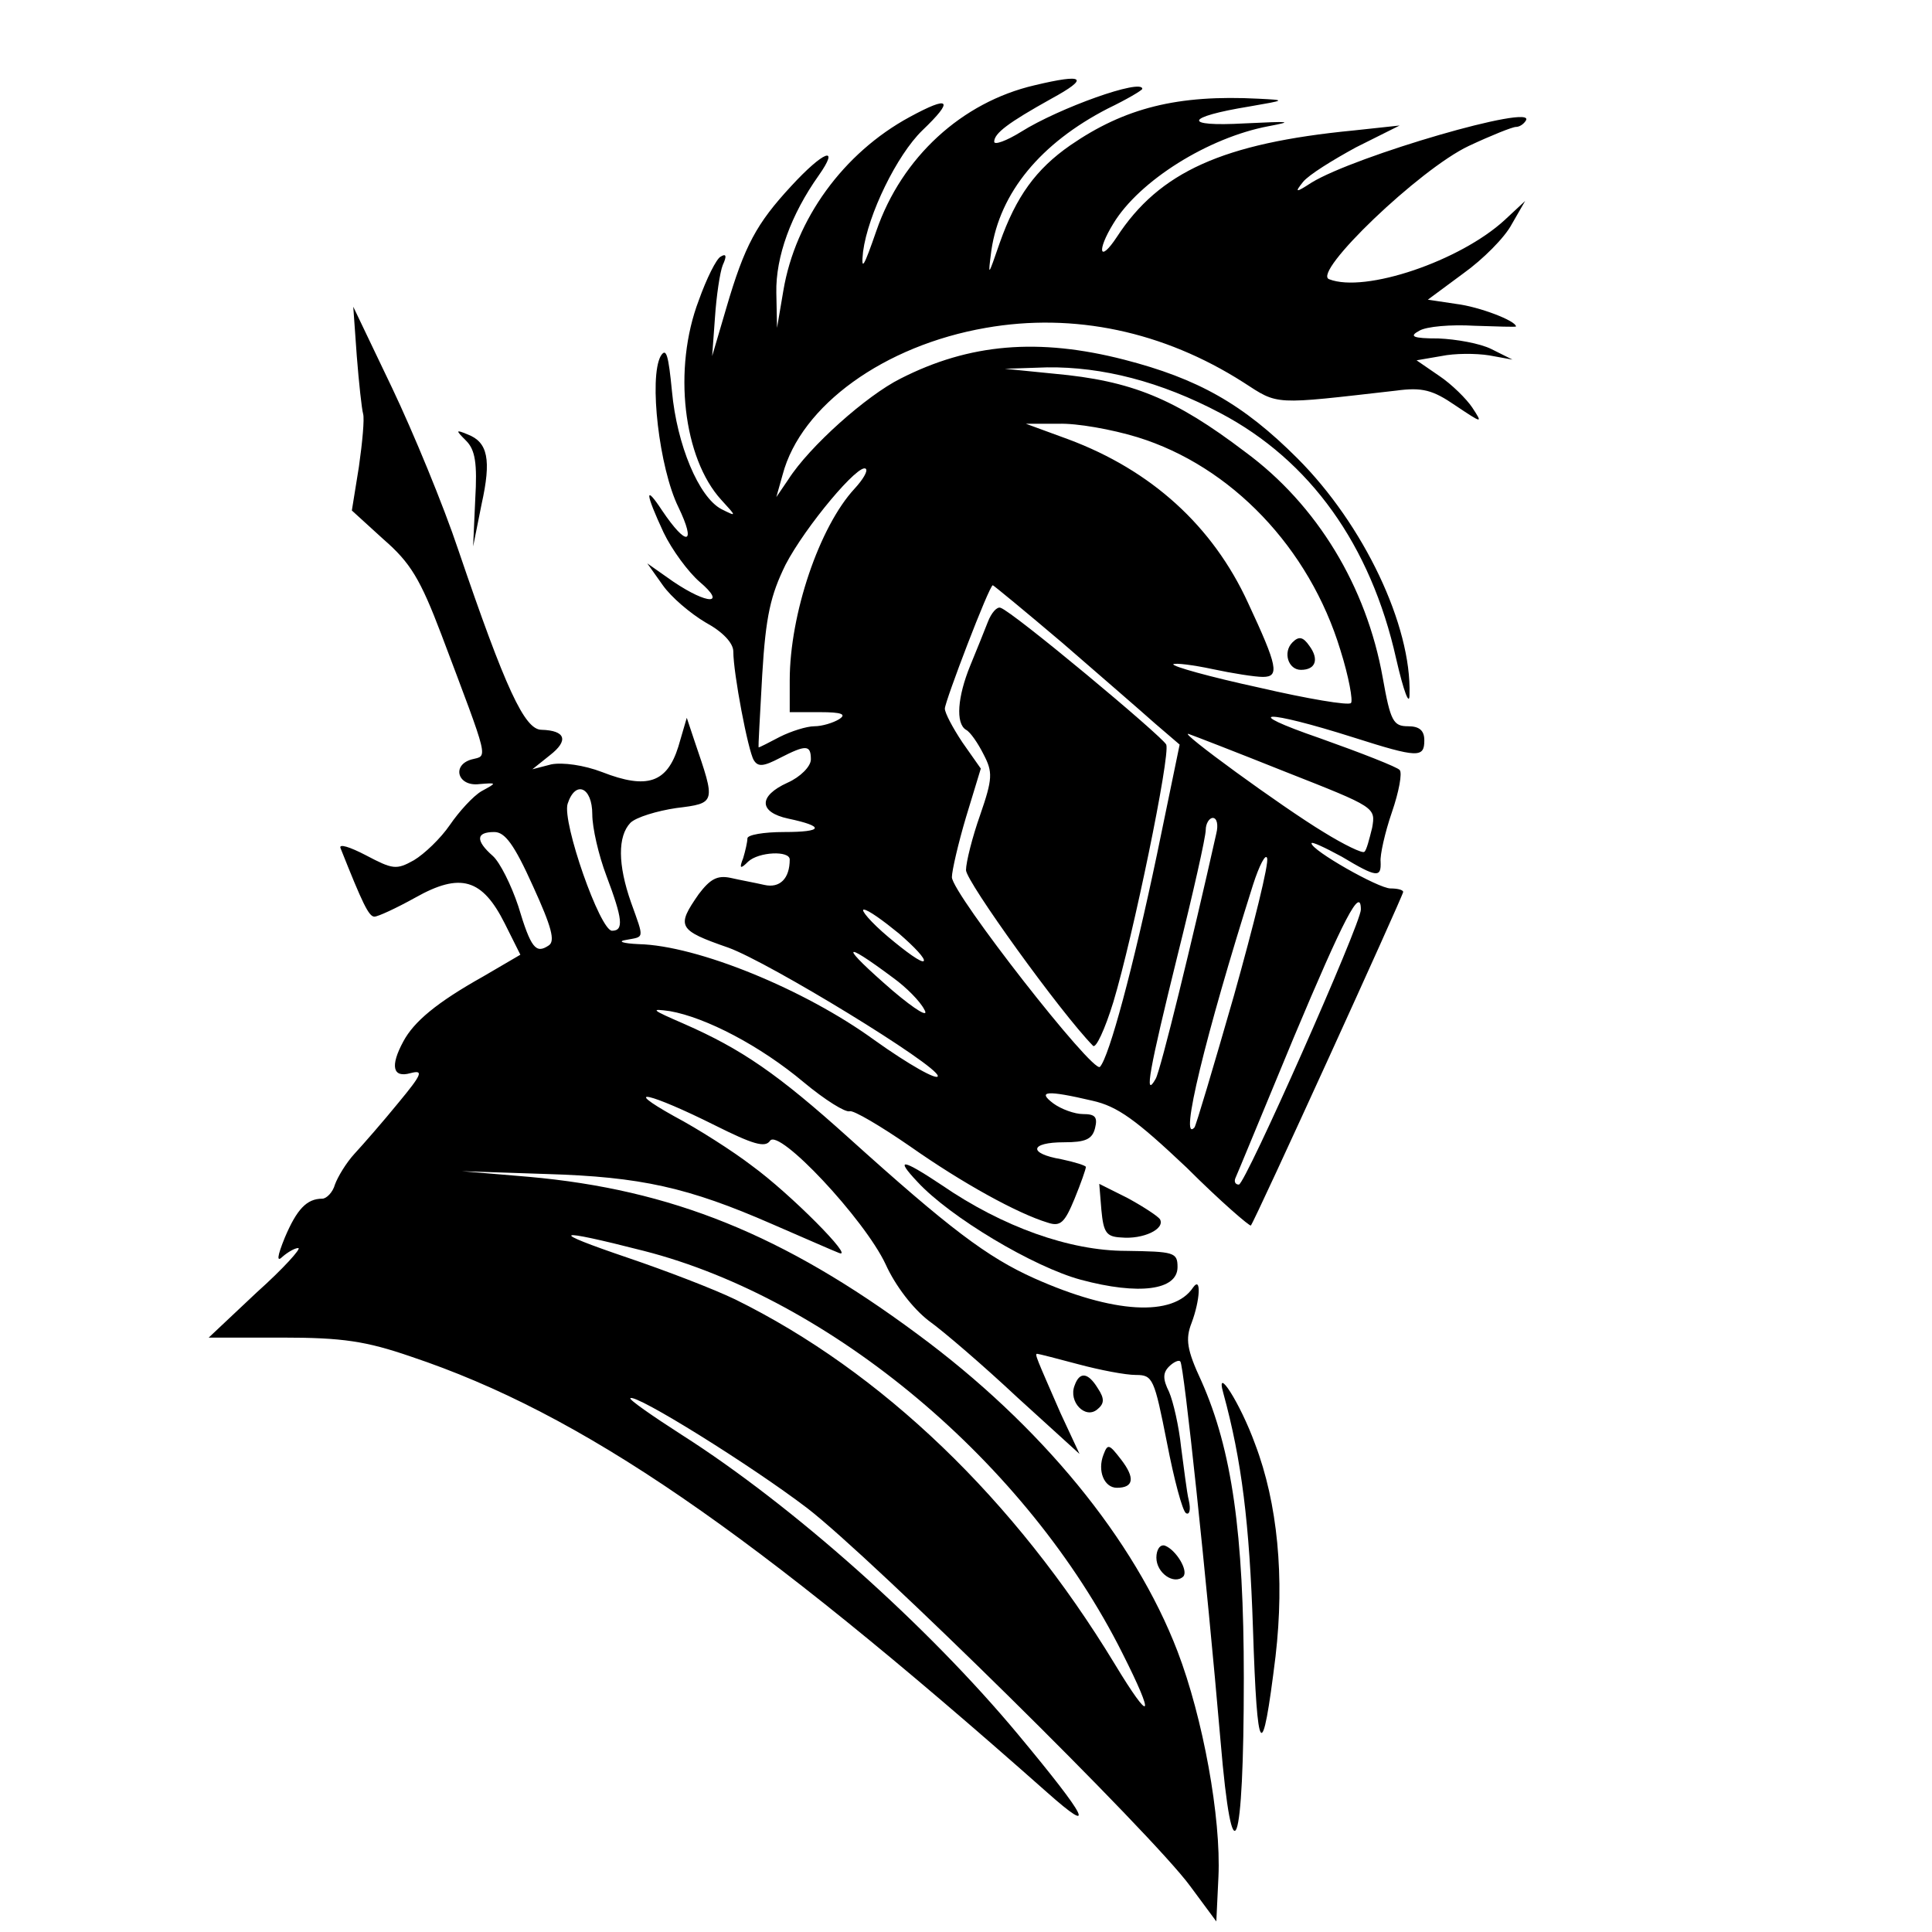
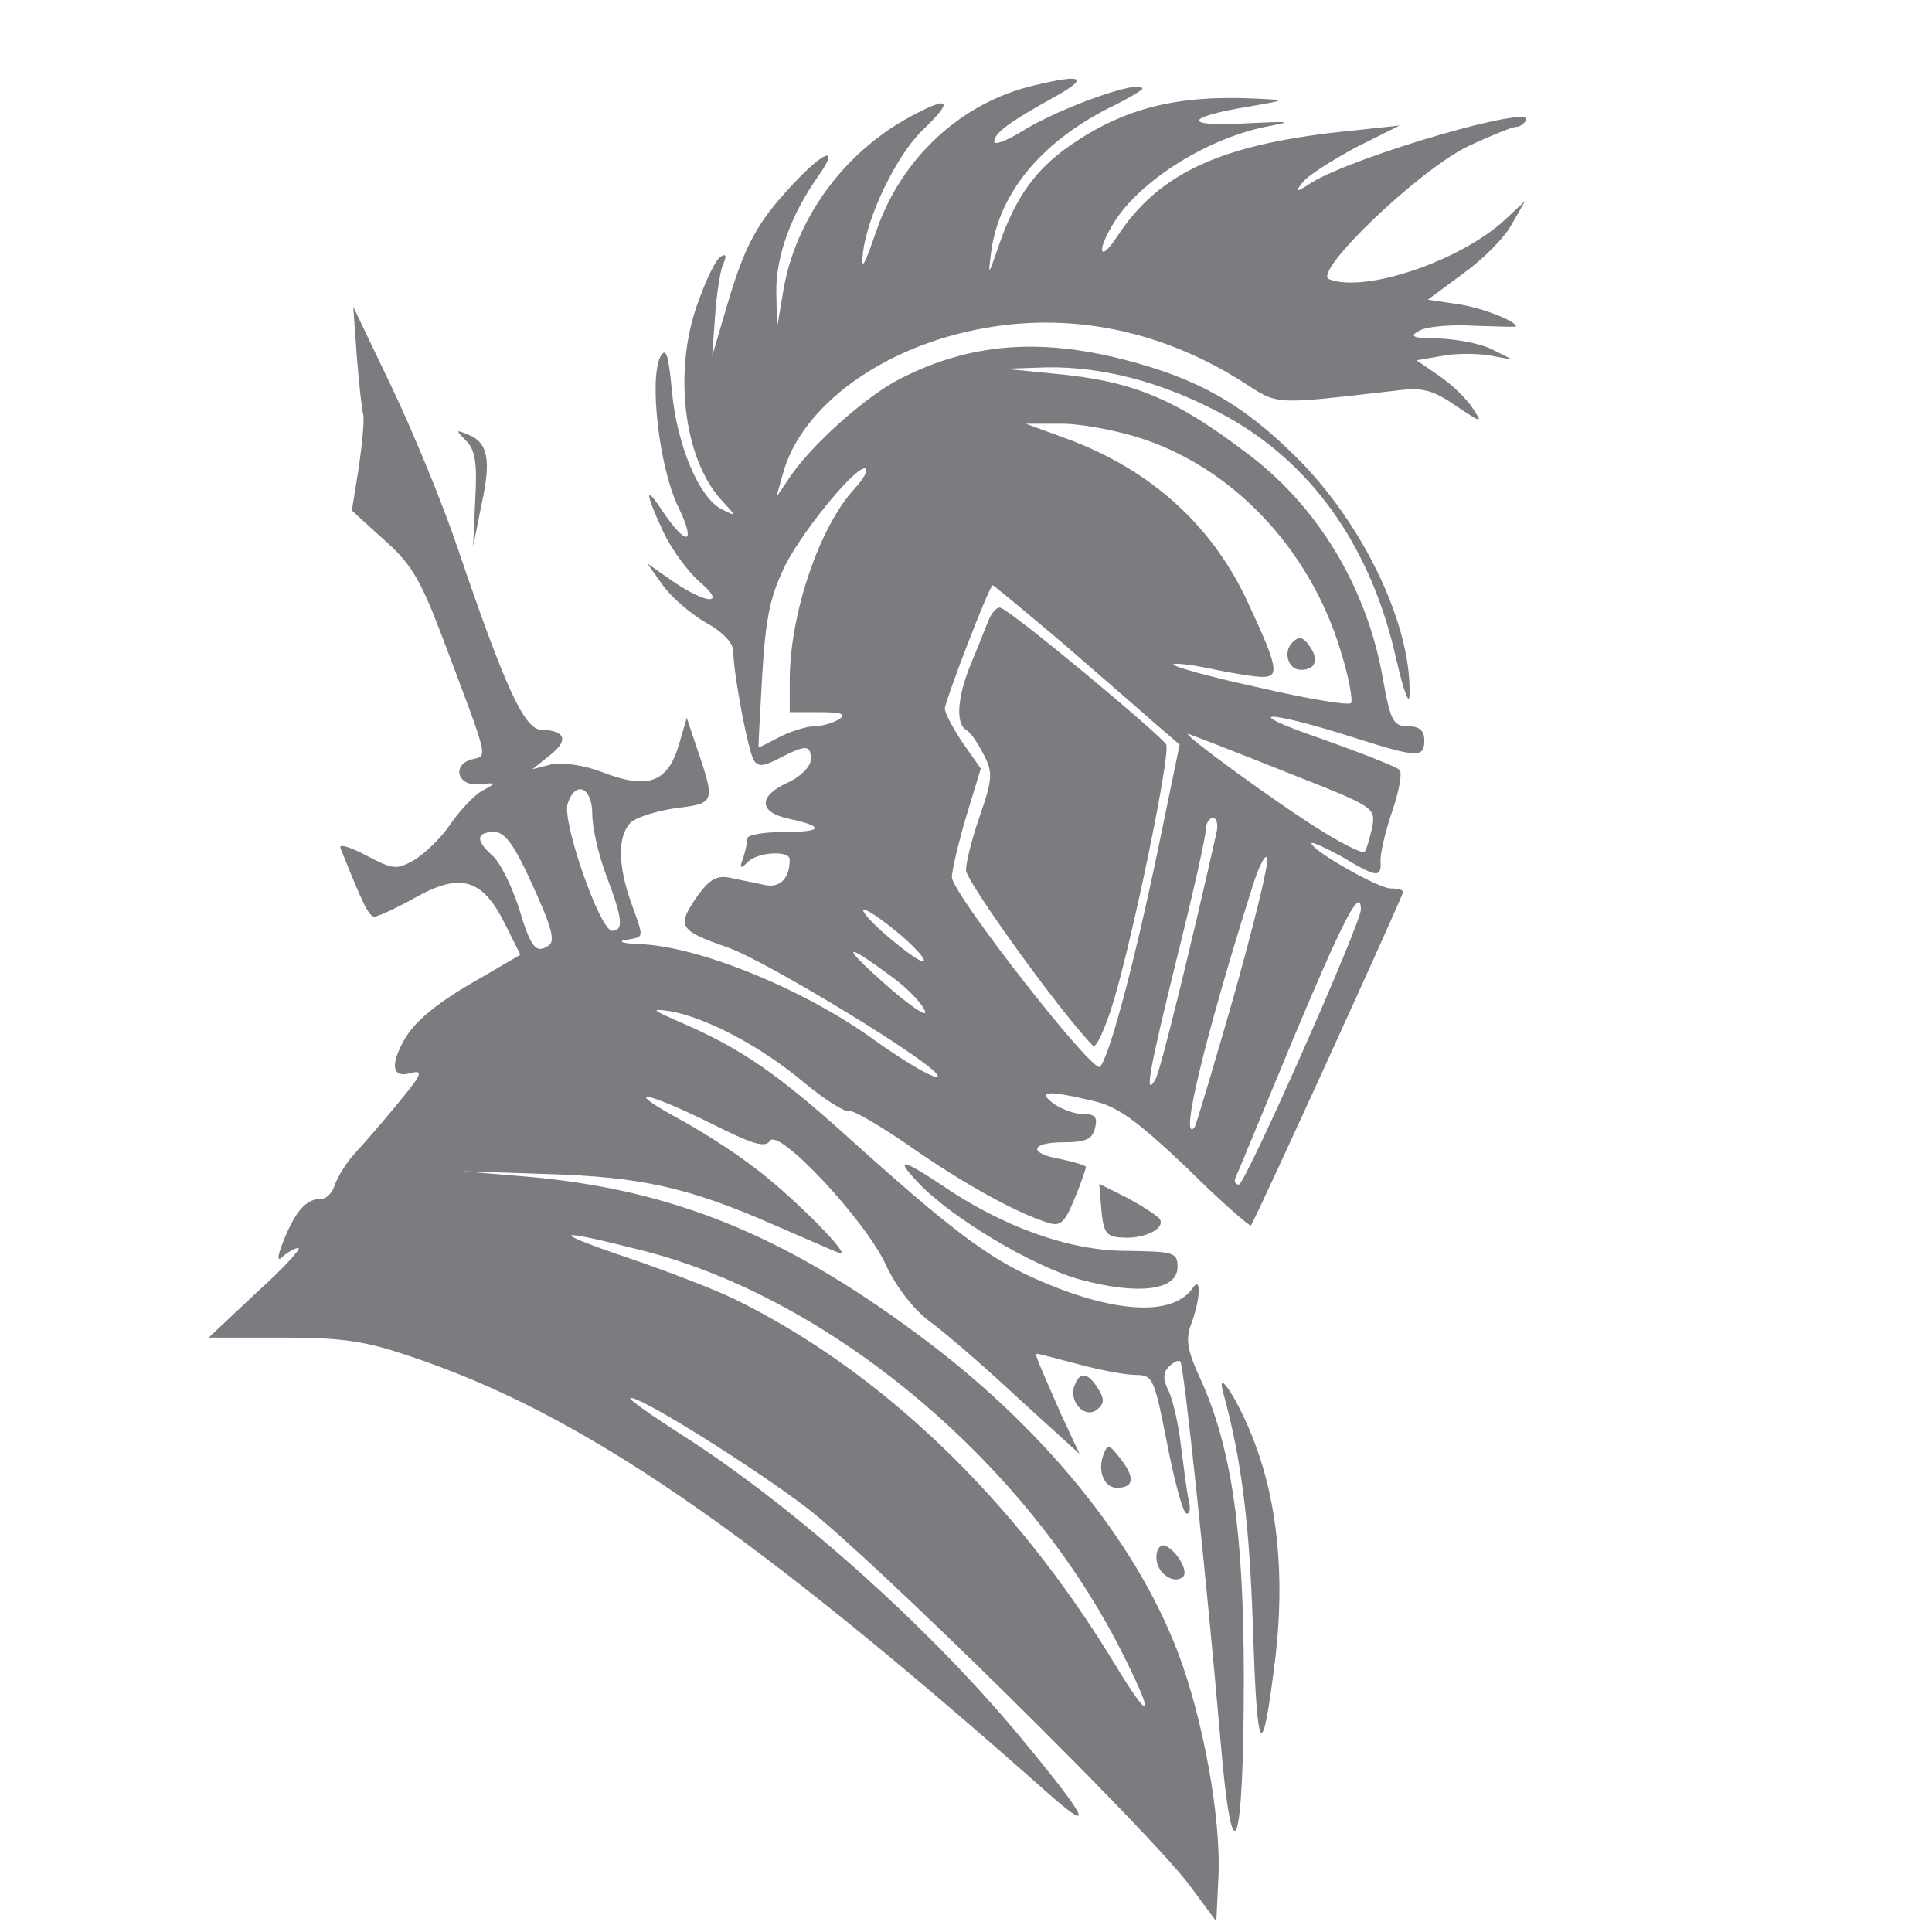
<svg xmlns="http://www.w3.org/2000/svg" version="1.0" width="274pt" height="274pt" viewBox="0 0 274 274" preserveAspectRatio="xMidYMid meet">
-   <g transform="translate(0,274) scale(0.1,-0.1)" fill="#000000" stroke="none">
+   <g transform="translate(0,274) scale(0.1,-0.1)" fill="#7a7c80" stroke="none">
    <path d="M1467 2619 c-103 -24 -188 -102 -224 -206 -18 -52 -22 -59 -19 -30 7 53 48 137 84 172 46 44 39 50 -18 19 -94 -51 -162 -145 -179 -246 l-9 -53 -1 50 c-1 51 21 111 60 166 31 44 7 35 -39 -15 -49 -53 -66 -84 -92 -173 l-20 -68 4 55 c2 30 7 64 11 74 6 13 5 17 -3 12 -6 -3 -20 -31 -31 -62 -37 -97 -22 -224 32 -283 22 -24 22 -24 0 -13 -32 17 -63 91 -70 167 -5 51 -8 63 -16 50 -17 -31 -2 -159 25 -214 26 -54 12 -57 -23 -5 -25 38 -24 25 2 -31 12 -25 35 -56 51 -70 39 -33 12 -33 -37 0 l-37 26 22 -31 c12 -17 39 -40 61 -53 24 -13 39 -29 39 -41 0 -31 21 -141 29 -154 6 -10 14 -9 37 3 37 19 44 19 44 -2 0 -10 -15 -25 -33 -33 -42 -19 -41 -42 1 -51 52 -11 50 -19 -6 -19 -29 0 -52 -4 -52 -9 0 -5 -3 -18 -6 -28 -6 -15 -4 -16 7 -5 15 14 59 16 59 3 0 -27 -14 -41 -36 -36 -13 3 -35 7 -48 10 -19 4 -29 -2 -45 -23 -32 -46 -30 -51 42 -76 58 -21 297 -167 297 -182 0 -7 -41 16 -90 51 -99 72 -251 134 -334 136 -23 1 -31 4 -18 6 26 5 26 0 7 53 -19 54 -19 94 -1 113 8 8 38 17 65 21 57 7 56 7 26 95 l-11 33 -12 -41 c-16 -51 -44 -61 -108 -36 -26 10 -56 14 -72 11 l-27 -7 25 20 c27 21 22 35 -12 36 -24 0 -51 58 -118 255 -21 63 -64 167 -94 230 l-55 115 5 -70 c3 -38 7 -75 9 -82 2 -7 -1 -40 -6 -75 l-10 -62 45 -41 c38 -33 52 -56 82 -135 69 -183 66 -171 43 -177 -29 -8 -20 -39 11 -35 25 2 25 2 3 -10 -12 -7 -32 -29 -45 -48 -13 -19 -36 -41 -51 -50 -25 -14 -30 -13 -68 7 -23 12 -39 17 -36 10 31 -78 40 -97 48 -97 5 0 31 12 58 27 64 36 95 27 127 -37 l22 -44 -53 -31 c-66 -37 -98 -64 -113 -92 -19 -35 -15 -52 10 -45 19 5 17 -1 -17 -42 -22 -27 -50 -59 -62 -72 -12 -13 -24 -33 -28 -44 -3 -11 -12 -20 -18 -20 -22 0 -36 -15 -53 -55 -11 -27 -12 -36 -3 -27 7 6 17 12 22 12 5 0 -21 -29 -59 -63 l-68 -64 104 0 c86 0 119 -5 183 -27 242 -81 482 -246 902 -618 71 -63 58 -37 -41 82 -129 155 -320 325 -477 425 -42 27 -75 50 -73 52 7 7 171 -95 251 -156 92 -71 489 -462 543 -536 l37 -50 3 63 c4 84 -22 226 -58 320 -61 159 -194 321 -369 450 -190 141 -349 205 -551 223 l-95 8 120 -4 c134 -4 201 -19 320 -71 44 -19 87 -38 95 -41 23 -9 -69 84 -124 124 -26 20 -76 52 -110 70 -77 43 -34 33 58 -13 54 -27 71 -32 78 -22 12 19 134 -111 164 -175 14 -31 39 -63 61 -80 21 -15 78 -64 126 -109 l88 -80 -27 58 c-34 78 -37 84 -33 84 2 0 29 -7 59 -15 30 -8 66 -15 81 -15 24 0 26 -5 44 -96 10 -52 22 -97 27 -100 5 -3 7 5 4 18 -3 12 -7 47 -11 76 -3 29 -11 64 -17 78 -9 18 -9 27 0 36 6 6 14 10 16 7 5 -5 37 -306 57 -538 17 -202 33 -158 33 89 0 206 -17 324 -60 421 -21 45 -23 60 -14 83 12 32 14 67 2 50 -28 -42 -113 -37 -225 13 -67 30 -121 71 -263 199 -101 91 -152 126 -234 162 -46 20 -49 22 -20 18 51 -9 128 -49 190 -101 30 -25 59 -43 65 -41 5 2 44 -21 86 -50 74 -52 152 -95 195 -108 18 -6 24 0 38 34 9 22 16 42 16 45 0 2 -16 7 -35 11 -47 8 -45 24 4 24 30 0 40 4 44 20 4 16 0 20 -17 20 -12 0 -31 7 -42 15 -24 18 -9 19 55 4 36 -8 62 -27 134 -95 48 -48 90 -84 91 -82 6 7 216 468 216 473 0 3 -8 5 -18 5 -17 0 -112 54 -112 64 0 3 19 -6 43 -19 50 -30 56 -30 55 -7 -1 9 6 41 16 70 10 29 15 56 11 60 -3 4 -54 24 -113 45 -116 40 -78 41 48 1 91 -29 100 -29 100 -4 0 14 -7 20 -23 20 -21 0 -25 7 -36 69 -23 129 -93 245 -195 320 -100 76 -161 101 -271 111 l-70 7 60 2 c78 1 161 -20 246 -65 127 -67 213 -187 249 -348 11 -48 19 -68 19 -51 3 98 -65 241 -159 335 -77 77 -141 113 -246 140 -121 31 -219 23 -317 -27 -48 -24 -129 -96 -159 -143 l-17 -25 9 32 c26 98 144 183 288 208 125 22 252 -5 365 -77 51 -33 41 -32 217 -12 37 5 52 1 84 -21 39 -26 39 -26 24 -3 -8 12 -29 33 -47 45 l-32 22 35 6 c19 4 49 4 68 1 l33 -6 -30 15 c-16 8 -50 14 -75 15 -37 0 -42 3 -27 11 10 6 45 9 78 7 32 -1 59 -2 59 -1 0 8 -52 28 -85 32 l-40 6 50 37 c28 20 59 51 69 70 l19 33 -29 -27 c-63 -58 -198 -104 -249 -84 -25 9 128 156 198 189 32 15 62 27 67 27 5 0 11 4 14 9 16 25 -242 -50 -304 -88 -23 -15 -24 -14 -12 1 8 10 42 31 75 49 l62 31 -65 -7 c-186 -18 -276 -59 -336 -151 -25 -38 -29 -20 -5 19 37 61 135 122 220 138 37 7 30 7 -34 4 -89 -5 -85 9 7 24 52 9 52 9 13 11 -115 6 -190 -13 -267 -66 -49 -34 -77 -73 -100 -138 -17 -49 -17 -50 -12 -11 12 82 70 152 165 201 27 13 49 26 49 28 0 15 -118 -27 -172 -61 -21 -13 -38 -19 -38 -14 0 12 20 27 81 61 55 30 47 36 -24 19z m146 -499 c133 -41 244 -157 288 -302 12 -38 18 -72 15 -75 -3 -4 -62 6 -131 22 -69 15 -123 30 -121 33 3 2 28 -1 56 -7 28 -6 60 -11 71 -11 24 0 21 15 -21 105 -50 109 -137 188 -255 232 l-60 22 46 0 c26 1 76 -8 112 -19z m-401 -73 c-50 -54 -92 -178 -92 -272 l0 -45 43 0 c31 0 38 -3 27 -10 -8 -5 -24 -10 -35 -10 -11 0 -33 -7 -49 -15 -15 -8 -29 -15 -30 -15 -1 0 2 46 5 103 5 84 12 113 33 156 28 54 105 146 114 136 3 -3 -4 -15 -16 -28z m295 -219 c53 -46 112 -97 131 -114 l35 -30 -32 -155 c-34 -162 -68 -288 -81 -302 -9 -11 -210 246 -210 269 0 9 9 48 20 85 l21 69 -26 37 c-14 21 -25 42 -25 48 0 10 63 175 68 175 1 0 46 -37 99 -82z m317 -183 c127 -50 127 -50 122 -79 -4 -16 -8 -32 -11 -34 -2 -3 -29 10 -58 28 -58 35 -209 145 -191 139 6 -2 68 -26 138 -54z m-984 -60 c0 -19 9 -58 20 -87 23 -61 25 -78 8 -78 -17 0 -71 154 -63 180 11 34 35 24 35 -15z m885 -27 c-34 -152 -79 -336 -86 -348 -17 -30 -9 13 31 175 22 88 40 168 40 178 0 9 5 17 10 17 6 0 8 -10 5 -22z m-969 -75 c26 -57 32 -78 22 -84 -18 -12 -25 -4 -43 56 -10 30 -26 62 -36 71 -25 22 -24 34 2 34 15 0 28 -17 55 -77z m994 -155 c-29 -101 -54 -185 -56 -187 -22 -24 15 129 83 344 9 28 18 45 20 38 3 -7 -19 -95 -47 -195z m180 122 c0 -20 -164 -390 -173 -390 -5 0 -7 4 -5 9 2 4 39 94 83 200 71 169 95 215 95 181z m-655 -34 c22 -19 38 -36 35 -39 -3 -3 -25 13 -50 34 -25 21 -40 39 -35 39 6 0 28 -16 50 -34z m-8 -63 c18 -13 38 -33 44 -45 7 -12 -12 -1 -45 27 -75 65 -74 74 1 18z m-354 -387 c266 -68 544 -301 679 -571 47 -93 41 -101 -11 -15 -142 234 -331 415 -538 517 -31 15 -99 41 -152 59 -115 39 -107 43 22 10z" />
    <path d="M1833 1829 c-14 -14 -6 -39 12 -39 21 0 26 15 12 34 -9 13 -15 14 -24 5z" />
    <path d="M1401 1858 c-5 -13 -16 -40 -25 -62 -18 -44 -21 -82 -6 -91 6 -3 17 -19 25 -35 13 -25 13 -34 -5 -86 -11 -31 -20 -67 -20 -78 0 -16 134 -202 180 -249 4 -5 17 23 29 62 28 93 81 350 75 365 -6 12 -218 189 -235 194 -5 2 -13 -7 -18 -20z" />
    <path d="M661 2115 c13 -13 16 -32 13 -83 l-3 -67 12 60 c14 63 9 88 -20 99 -17 7 -17 6 -2 -9z" />
    <path d="M1301 1064 c46 -50 165 -121 232 -139 82 -22 137 -15 137 18 0 21 -5 22 -73 23 -80 0 -175 34 -261 93 -57 38 -67 39 -35 5z" />
    <path d="M1562 1024 c3 -32 7 -38 28 -39 31 -3 63 12 55 26 -4 5 -24 18 -46 30 l-40 20 3 -37z" />
    <path d="M1524 775 c-9 -23 15 -48 32 -34 10 8 11 15 1 30 -14 23 -26 24 -33 4z" />
    <path d="M1735 764 c26 -95 37 -184 42 -334 6 -185 13 -194 32 -39 13 112 3 217 -29 301 -21 58 -57 114 -45 72z" />
    <path d="M1565 677 c-9 -23 1 -47 19 -47 24 0 26 14 6 40 -17 22 -19 23 -25 7z" />
    <path d="M1640 531 c0 -22 25 -39 38 -27 8 8 -10 38 -26 44 -7 2 -12 -6 -12 -17z" />
  </g>
</svg>
